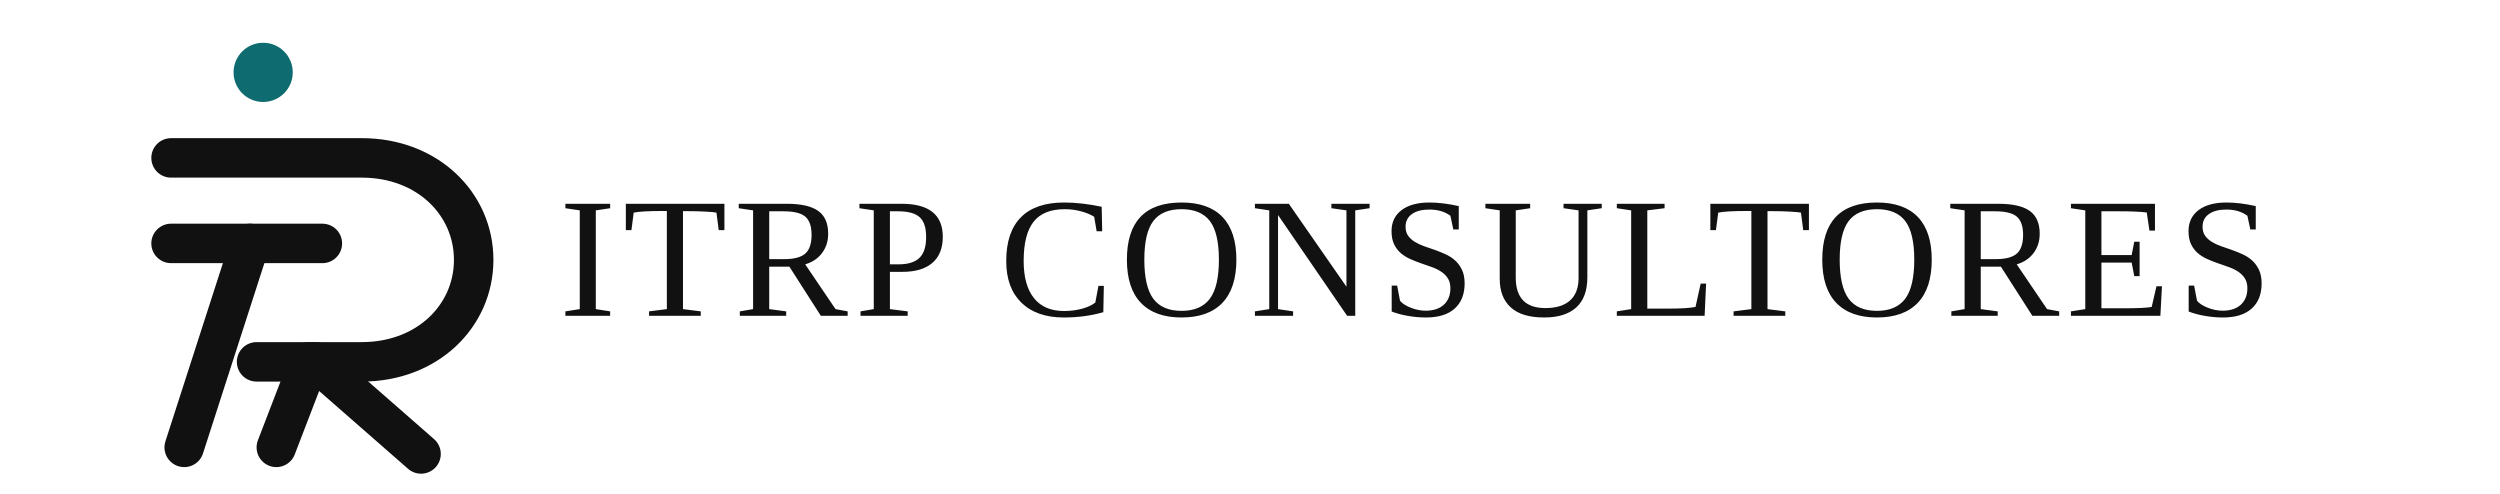
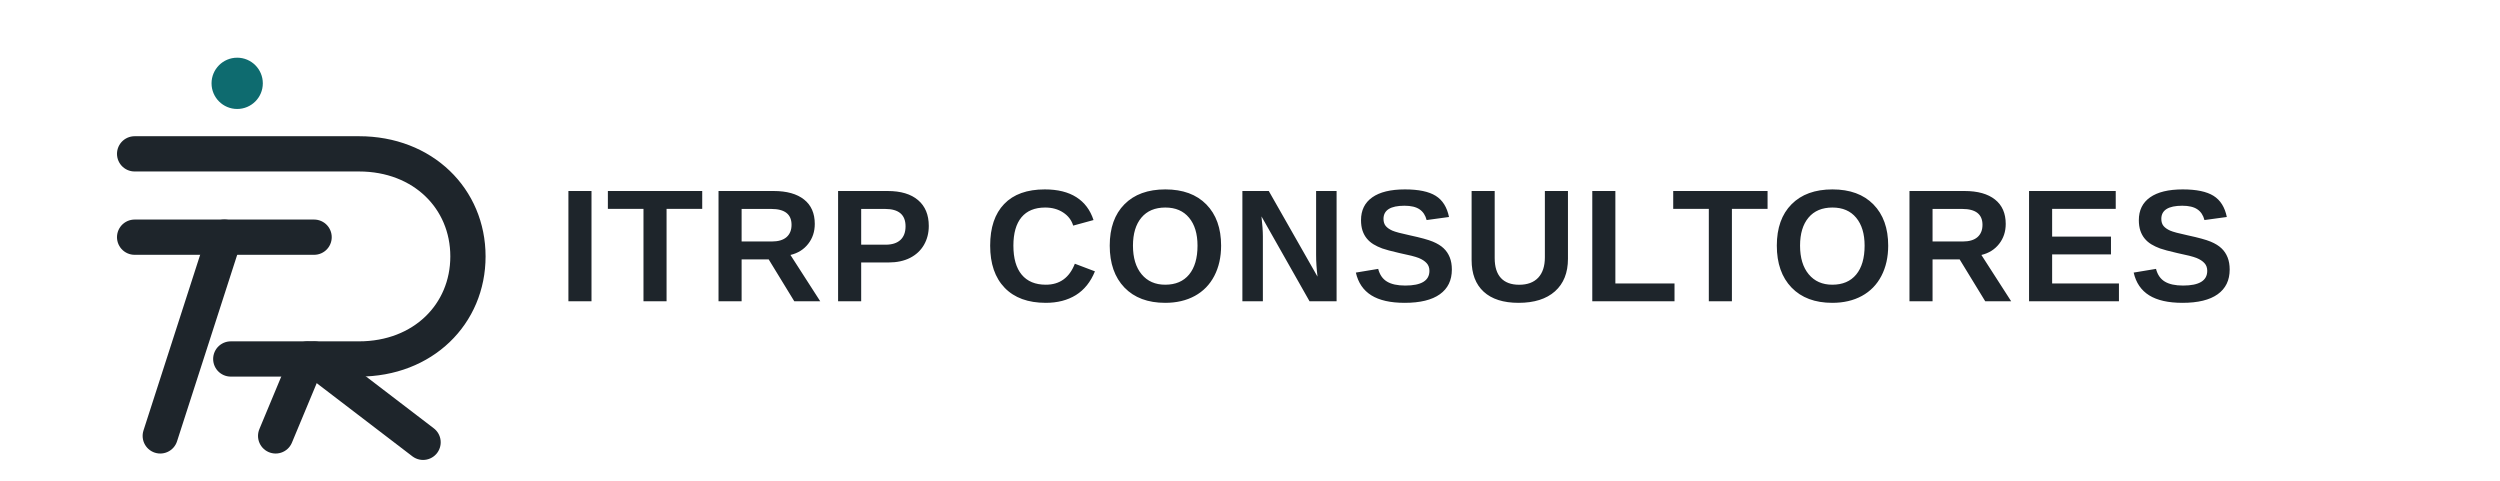
- <svg xmlns="http://www.w3.org/2000/svg" viewBox="0 0 760 150" role="img" aria-labelledby="title desc">
-   <g transform="translate(16 8)" fill="none" stroke="#111" stroke-width="12" stroke-linecap="round" stroke-linejoin="round">
-     <circle cx="64" cy="14" r="9" fill="#0E6B6F" stroke="none" />
-     <path d="M36 40h58c20 0 34 14 34 31s-14 31-34 31H62" />
-     <path d="M36 66h46" />
-     <path d="M60 66L40 128" />
-     <path d="M78 102L68 128" />
-     <path d="M80 102L112 130" />
+ <svg xmlns="http://www.w3.org/2000/svg" viewBox="0 0 780 150" role="img" aria-labelledby="title desc">
+   <g transform="translate(20 18)">
+     <circle cx="54" cy="8" r="8" fill="#0E6B6F" />
+     <path d="M22 30 H92 C112 30 126 44 126 62 C126 80 112 94 92 94 H52" fill="none" stroke="#1E252B" stroke-width="11" stroke-linecap="round" stroke-linejoin="round" />
+     <path d="M22 56 H78" fill="none" stroke="#1E252B" stroke-width="11" stroke-linecap="round" />
+     <path d="M50 56 L30 118" fill="none" stroke="#1E252B" stroke-width="11" stroke-linecap="round" />
+     <path d="M76 94 L66 118" fill="none" stroke="#1E252B" stroke-width="11" stroke-linecap="round" />
+     <path d="M78 94 L112 120" fill="none" stroke="#1E252B" stroke-width="11" stroke-linecap="round" />
  </g>
-   <text x="170" y="96" font-family="Georgia, 'Times New Roman', serif" font-size="52" letter-spacing="2" fill="#111">ITRP CONSULTORES</text>
+   <text x="174" y="94" font-family="Arial, Helvetica, sans-serif" font-size="50" font-weight="700" letter-spacing="1.2" fill="#1E252B">ITRP CONSULTORES</text>
</svg>
